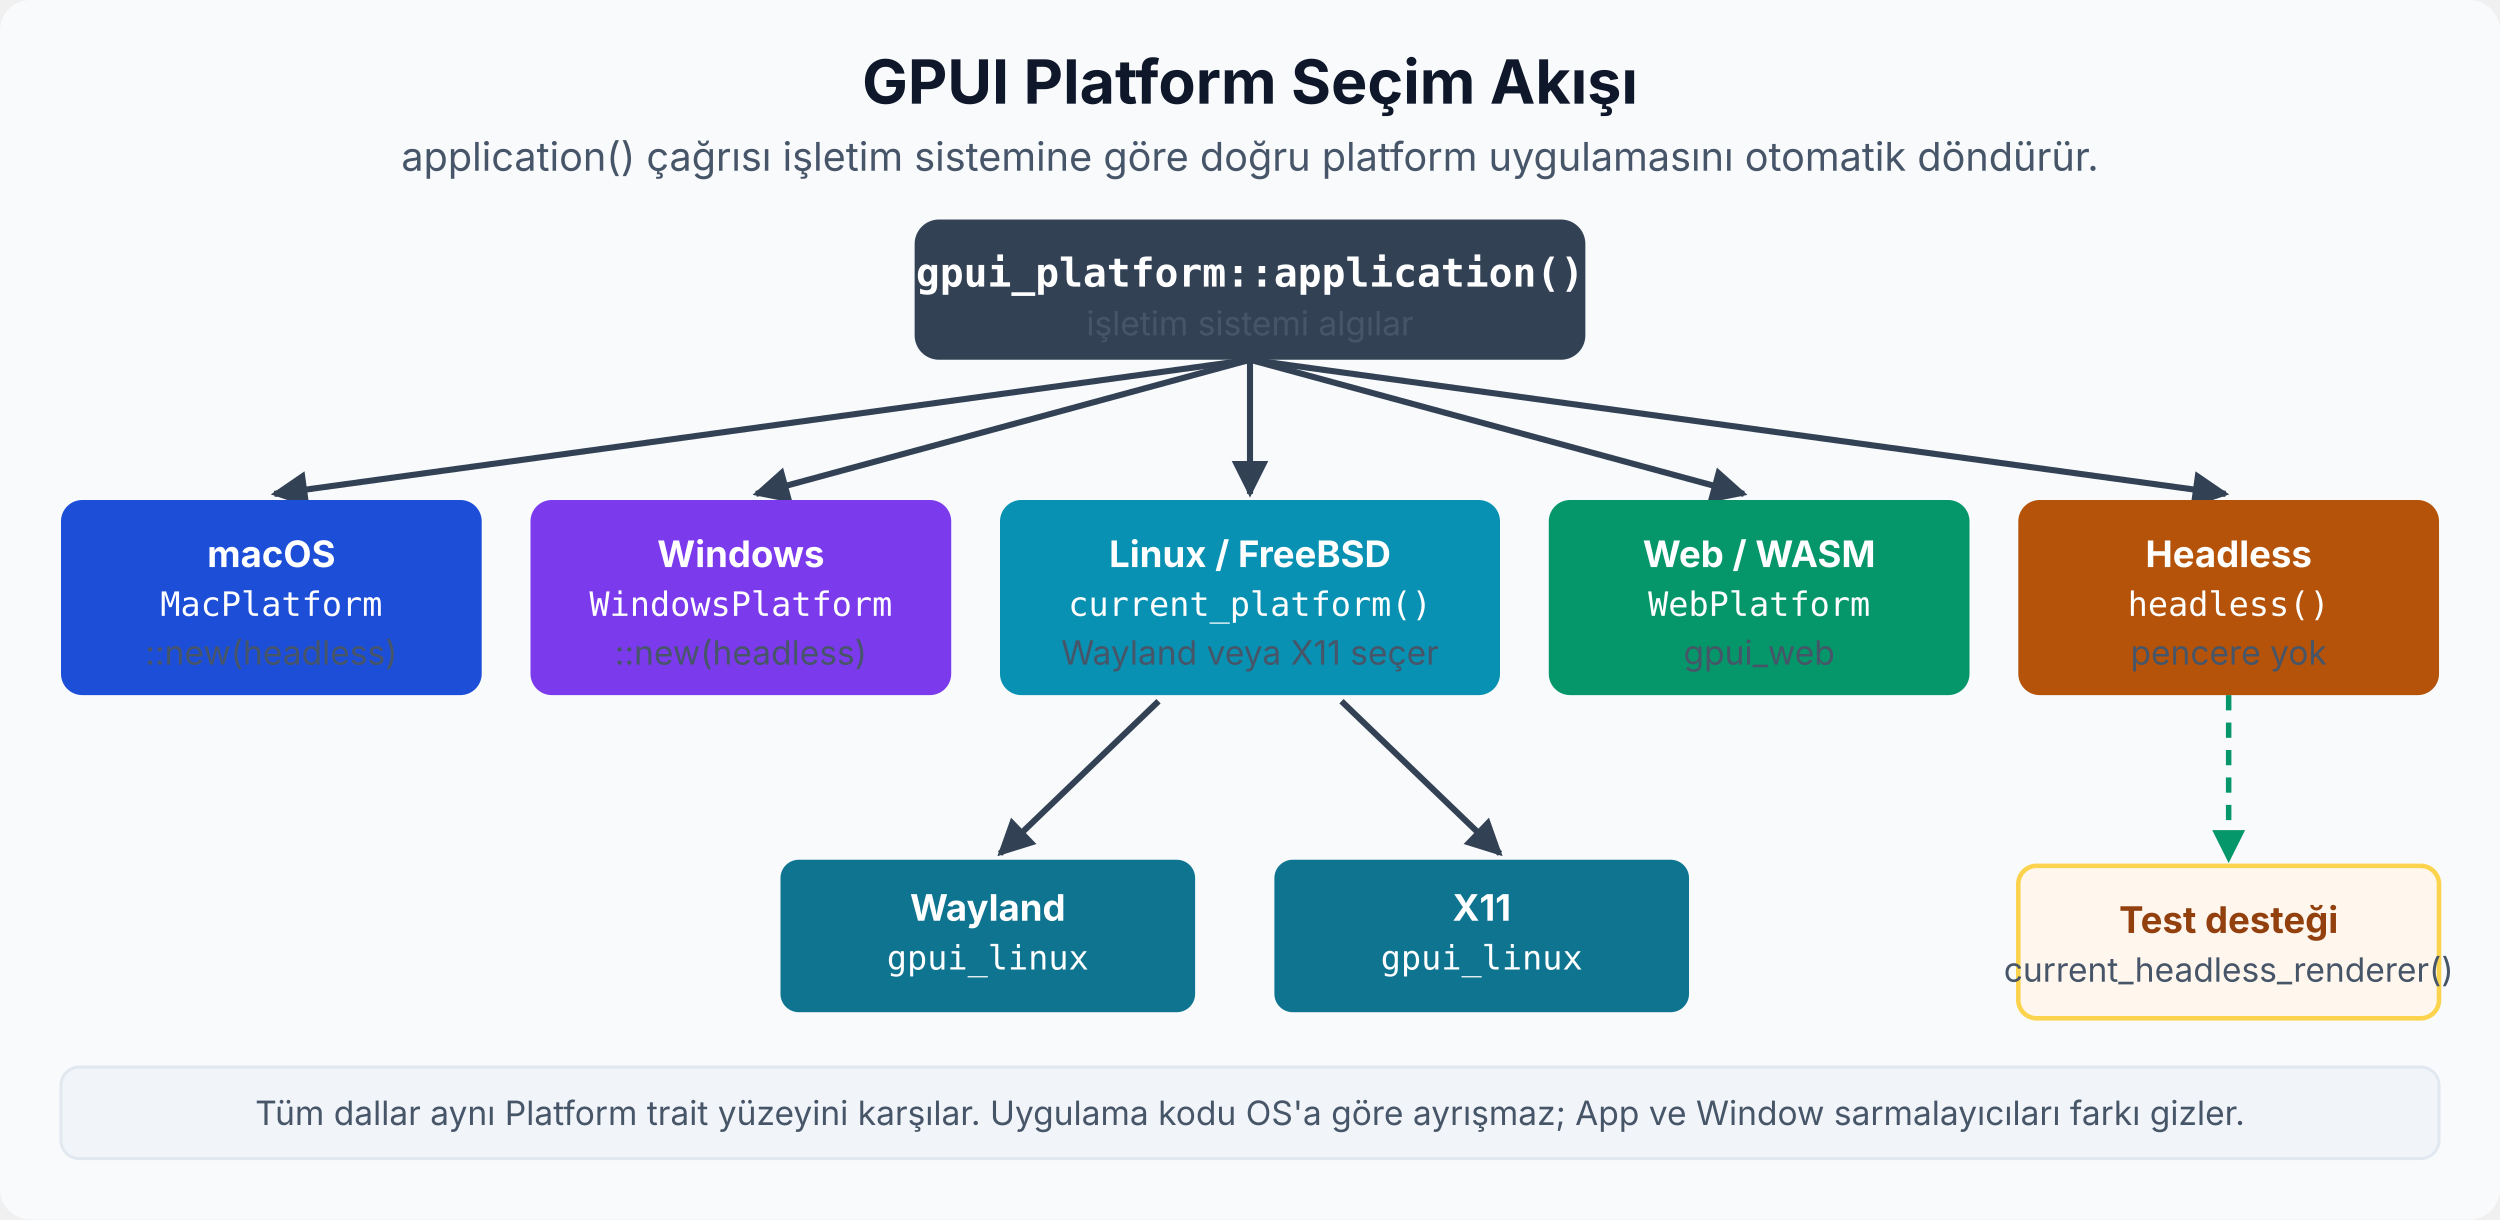
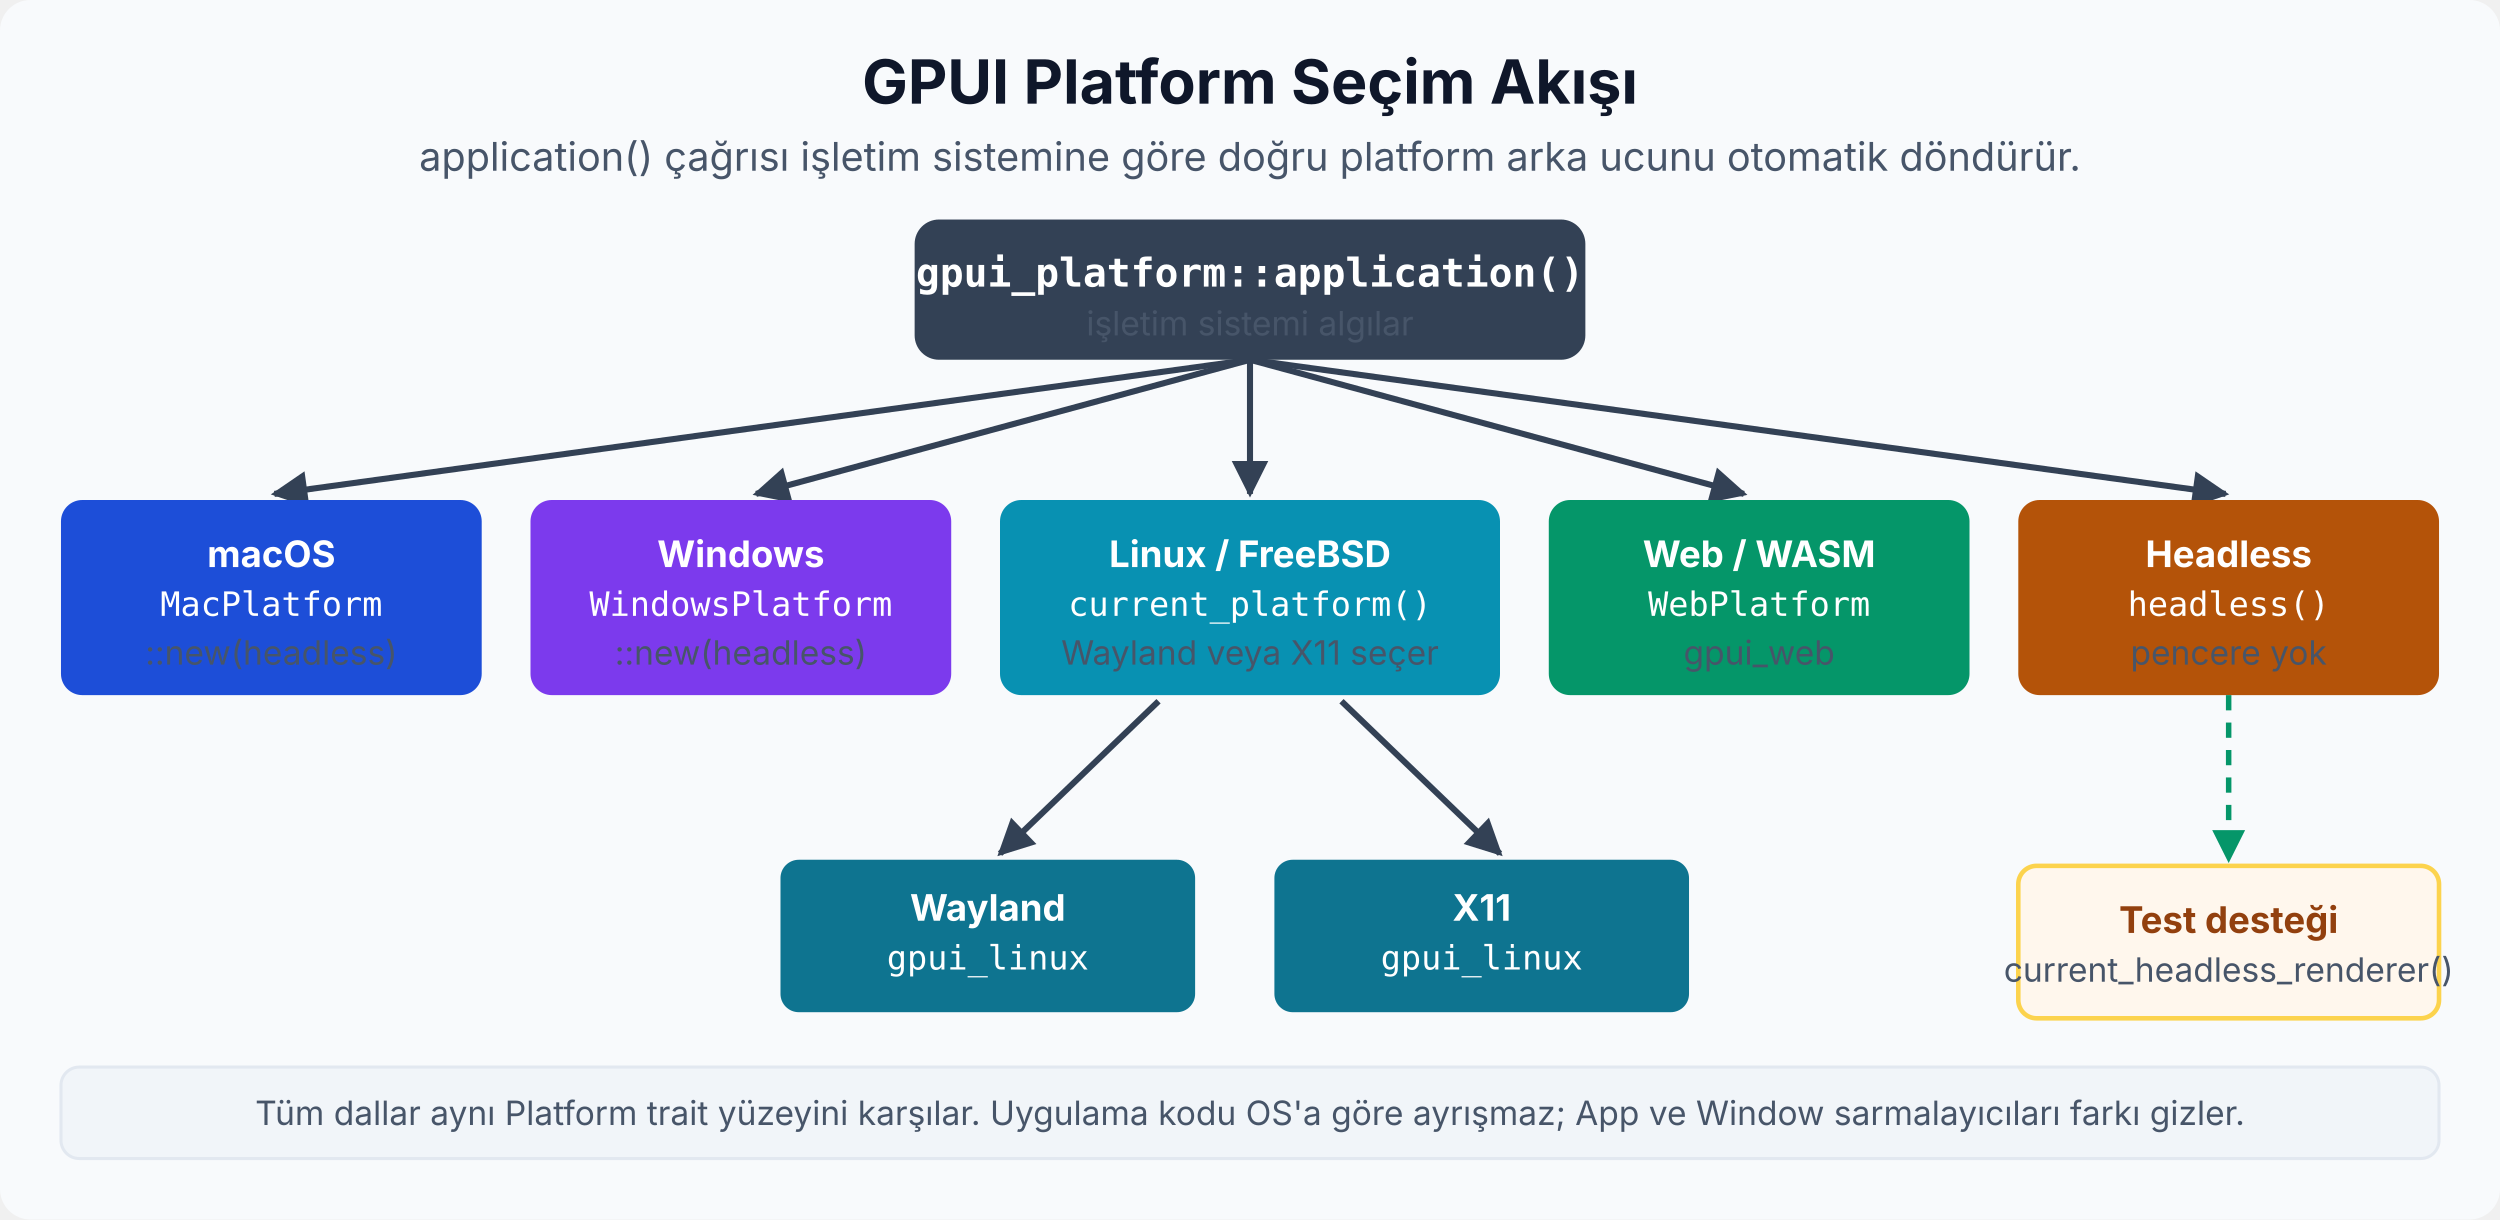
<svg xmlns="http://www.w3.org/2000/svg" viewBox="0 0 820 400">
  <defs>
    <marker id="arrow" viewBox="0 0 10 10" refX="9" refY="5" markerWidth="6" markerHeight="6" orient="auto-start-reverse">
      <path d="M 0 0 L 10 5 L 0 10 z" fill="#334155" />
    </marker>
    <marker id="arrowG" viewBox="0 0 10 10" refX="9" refY="5" markerWidth="6" markerHeight="6" orient="auto-start-reverse">
      <path d="M 0 0 L 10 5 L 0 10 z" fill="#059669" />
    </marker>
    <style>
      .title  { font: 700 20px system-ui, -apple-system, "Segoe UI", sans-serif; fill: #0f172a; }
      .sub    { font: 13px system-ui, -apple-system, "Segoe UI", sans-serif; fill: #475569; }
      .entry  { font: 700 13px ui-monospace, SFMono-Regular, Menlo, Consolas, monospace; fill: #fff; }
      .plat   { font: 700 12px system-ui, -apple-system, "Segoe UI", sans-serif; fill: #fff; }
      .impl   { font: 11px ui-monospace, SFMono-Regular, Menlo, Consolas, monospace; fill: #fff; }
      .note   { font: 11px system-ui, -apple-system, "Segoe UI", sans-serif; fill: #475569; }
      .body   { font: 12px system-ui, -apple-system, "Segoe UI", sans-serif; fill: #334155; }
      .arrow  { stroke: #334155; stroke-width: 2; fill: none; marker-end: url(#arrow); }
      .arrowG { stroke: #059669; stroke-width: 1.8; stroke-dasharray: 5 4; fill: none; marker-end: url(#arrowG); }
    </style>
  </defs>
  <rect width="820" height="400" rx="10" fill="#f8fafc" />
  <text x="410" y="34" text-anchor="middle" class="title">GPUI Platform Seçim Akışı</text>
-   <text x="410" y="56" text-anchor="middle" class="sub">application() çağrısı işletim sistemine göre doğru platform uygulamasını otomatik döndürür.</text>
+   <text x="410" y="56" text-anchor="middle" class="sub">application() çağrısı işletim sistemine göre doğru platform arka ucunu otomatik döndürür.</text>
  <rect x="300" y="72" width="220" height="46" rx="8" fill="#334155" />
  <text x="410" y="94" text-anchor="middle" class="entry">gpui_platform::application()</text>
  <text x="410" y="110" text-anchor="middle" class="note" fill="#94a3b8">işletim sistemi algılar</text>
  <path d="M 410 118 L 90 162" class="arrow" />
  <path d="M 410 118 L 248 162" class="arrow" />
  <path d="M 410 118 L 410 162" class="arrow" />
  <path d="M 410 118 L 572 162" class="arrow" />
  <path d="M 410 118 L 730 162" class="arrow" />
  <rect x="20" y="164" width="138" height="64" rx="7" fill="#1d4ed8" />
  <text x="89" y="186" text-anchor="middle" class="plat">macOS</text>
  <text x="89" y="202" text-anchor="middle" class="impl">MacPlatform</text>
  <text x="89" y="218" text-anchor="middle" class="note" fill="#bfdbfe">::new(headless)</text>
  <rect x="174" y="164" width="138" height="64" rx="7" fill="#7c3aed" />
  <text x="243" y="186" text-anchor="middle" class="plat">Windows</text>
  <text x="243" y="202" text-anchor="middle" class="impl">WindowsPlatform</text>
  <text x="243" y="218" text-anchor="middle" class="note" fill="#ddd6fe">::new(headless)</text>
  <rect x="328" y="164" width="164" height="64" rx="7" fill="#0891b2" />
  <text x="410" y="186" text-anchor="middle" class="plat">Linux / FreeBSD</text>
  <text x="410" y="202" text-anchor="middle" class="impl">current_platform()</text>
  <text x="410" y="218" text-anchor="middle" class="note" fill="#e0f2fe">Wayland veya X11 seçer</text>
  <rect x="508" y="164" width="138" height="64" rx="7" fill="#059669" />
  <text x="577" y="186" text-anchor="middle" class="plat">Web / WASM</text>
  <text x="577" y="202" text-anchor="middle" class="impl">WebPlatform</text>
  <text x="577" y="218" text-anchor="middle" class="note" fill="#d1fae5">gpui_web</text>
  <rect x="662" y="164" width="138" height="64" rx="7" fill="#b45309" />
  <text x="731" y="186" text-anchor="middle" class="plat">Headless</text>
  <text x="731" y="202" text-anchor="middle" class="impl">headless()</text>
  <text x="731" y="218" text-anchor="middle" class="note" fill="#fde68a">pencere yok</text>
  <path d="M 380 230 L 328 280" class="arrow" />
  <path d="M 440 230 L 492 280" class="arrow" />
  <rect x="256" y="282" width="136" height="50" rx="6" fill="#0e7490" />
  <text x="324" y="302" text-anchor="middle" class="plat">Wayland</text>
  <text x="324" y="318" text-anchor="middle" class="impl">gpui_linux</text>
  <rect x="418" y="282" width="136" height="50" rx="6" fill="#0e7490" />
  <text x="486" y="302" text-anchor="middle" class="plat">X11</text>
  <text x="486" y="318" text-anchor="middle" class="impl">gpui_linux</text>
  <path d="M 731 228 L 731 282" class="arrowG" />
  <rect x="662" y="284" width="138" height="50" rx="6" fill="#fff7ed" stroke="#fcd34d" stroke-width="1.5" />
  <text x="731" y="306" text-anchor="middle" class="body" style="fill:#92400e; font-weight:700">Test desteği</text>
  <text x="731" y="322" text-anchor="middle" class="note">current_headless_renderer()</text>
  <rect x="20" y="350" width="780" height="30" rx="6" fill="#f1f5f9" stroke="#e2e8f0" />
  <text x="410" y="369" text-anchor="middle" class="note">Tüm dallar aynı Platform trait yüzeyini karşılar. Uygulama kodu OS'a göre ayrışmaz; App ve Window sarmalayıcıları farkı gizler.</text>
</svg>
